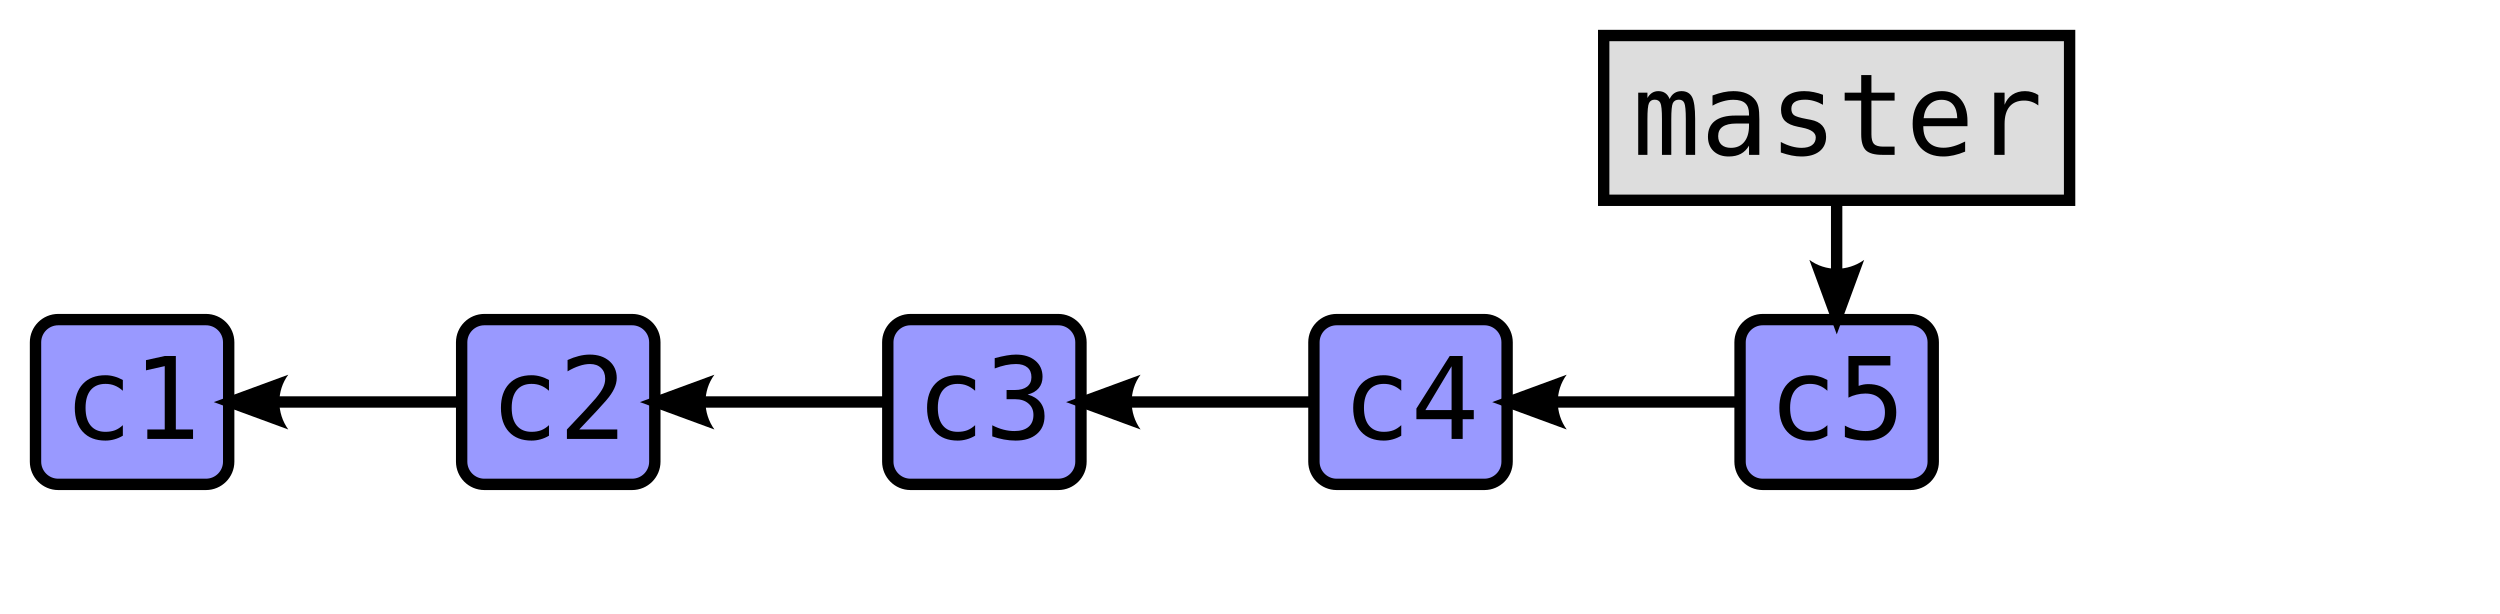
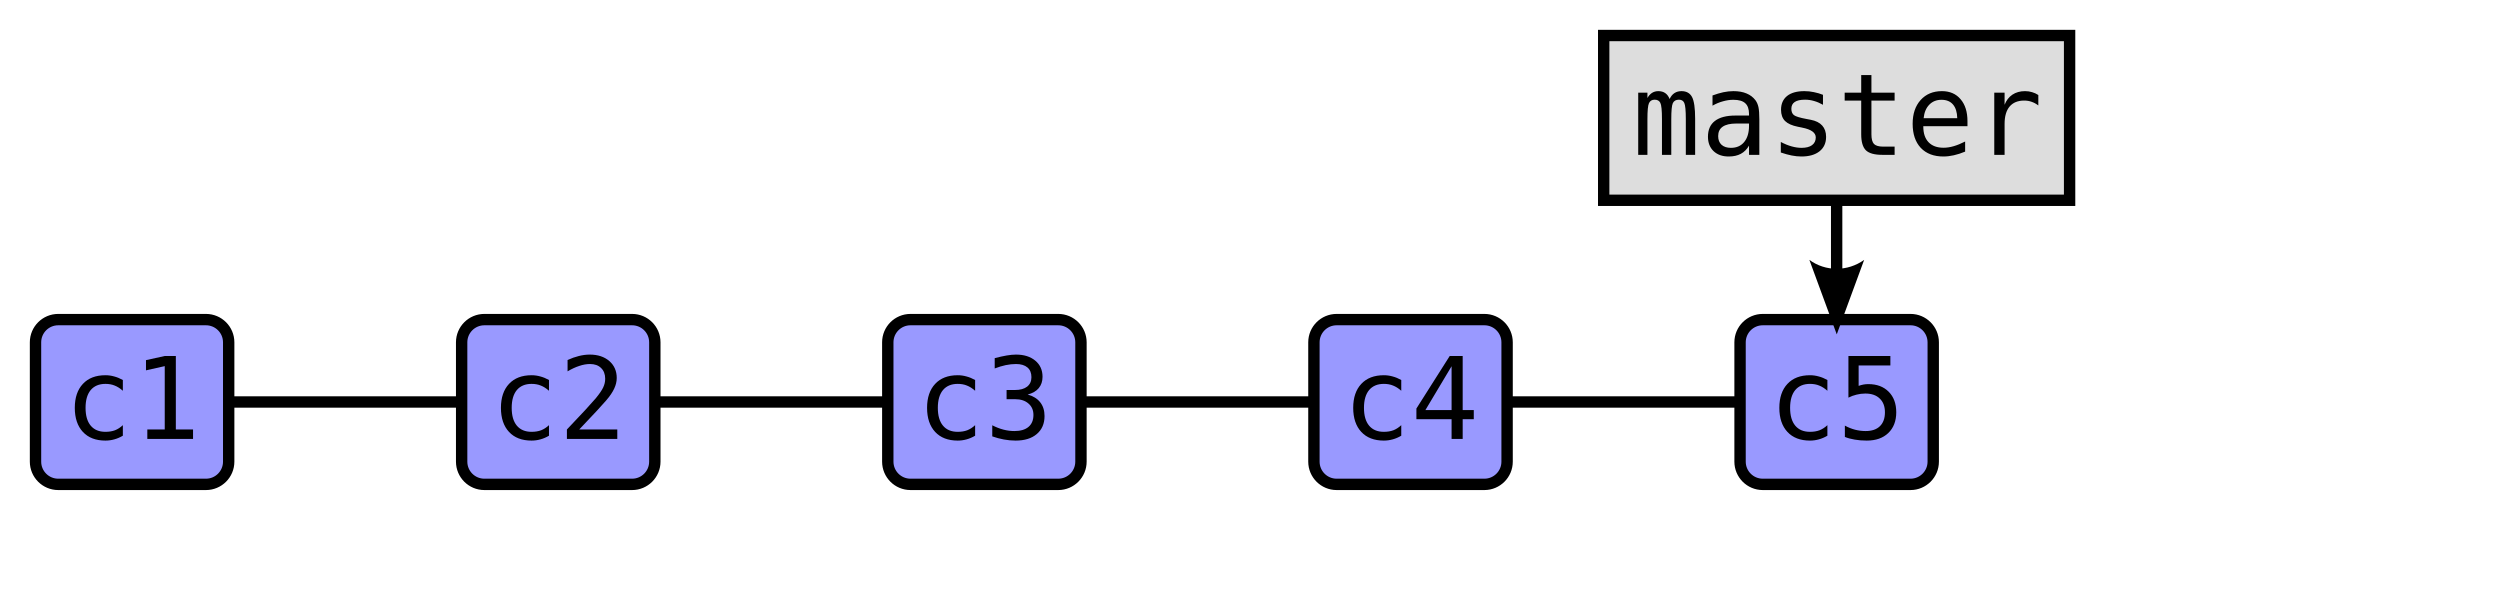
<svg xmlns="http://www.w3.org/2000/svg" width="352" height="86.4" id="svg2" version="1.1">
  <defs id="defs4">
    <marker orient="auto" refY="0.0" refX="0.0" id="Arrow2Mend" style="overflow:visible;">
      <path id="path3786" style="fill-rule:evenodd;stroke-width:0.625;stroke-linejoin:round;" d="M 8.719,4.034 L -2.207,0.016 L 8.719,-4.002 C 6.973,-1.63 6.983,1.616 8.719,4.034 z " transform="scale(0.6) rotate(180) translate(0,0)" />
    </marker>
  </defs>
  <g id="layer1">
    <rect style="fill:#9999ff;stroke:#000000;stroke-width:1.6;stroke-miterlimit:4;stroke-dasharray:none" id="rect2989" width="27.2" height="23.2" x="5" y="45" ry="3.2" />
    <text xml:space="preserve" style="font-size:16px;font-style:normal;font-weight:normal;line-height:125%;letter-spacing:0px;word-spacing:0px;fill:#000000;fill-opacity:1;stroke:none;font-family:DejaVu Sans Mono" x="9" y="61.8" id="text2985">
      <tspan id="tspan2987" x="9" y="61.8">c1</tspan>
    </text>
  </g>
  <g id="layer1">
    <rect style="fill:#9999ff;stroke:#000000;stroke-width:1.6;stroke-miterlimit:4;stroke-dasharray:none" id="rect2989" width="27.2" height="23.2" x="65" y="45" ry="3.2" />
    <text xml:space="preserve" style="font-size:16px;font-style:normal;font-weight:normal;line-height:125%;letter-spacing:0px;word-spacing:0px;fill:#000000;fill-opacity:1;stroke:none;font-family:DejaVu Sans Mono" x="69" y="61.8" id="text2985">
      <tspan id="tspan2987" x="69" y="61.8">c2</tspan>
    </text>
  </g>
-   <g id="layer1">
-     <path style="fill:none;stroke:#000000;stroke-width:1.6;stroke-linecap:butt;stroke-linejoin:miter;stroke-opacity:1;marker-end:url(#Arrow2Mend);stroke-miterlimit:4;stroke-dasharray:none" d="M 64.98,56.6 32.22,56.6" id="path2985" />
-   </g>
+   <line x1="64.98" y1="56.6" x2="32.22" y2="56.6" style="stroke:#000000; stroke-width:1.6; stroke-opacity:1.0" />
  <g id="layer1">
    <rect style="fill:#9999ff;stroke:#000000;stroke-width:1.6;stroke-miterlimit:4;stroke-dasharray:none" id="rect2989" width="27.2" height="23.2" x="125" y="45" ry="3.2" />
    <text xml:space="preserve" style="font-size:16px;font-style:normal;font-weight:normal;line-height:125%;letter-spacing:0px;word-spacing:0px;fill:#000000;fill-opacity:1;stroke:none;font-family:DejaVu Sans Mono" x="129" y="61.8" id="text2985">
      <tspan id="tspan2987" x="129" y="61.8">c3</tspan>
    </text>
  </g>
-   <g id="layer1">
-     <path style="fill:none;stroke:#000000;stroke-width:1.6;stroke-linecap:butt;stroke-linejoin:miter;stroke-opacity:1;marker-end:url(#Arrow2Mend);stroke-miterlimit:4;stroke-dasharray:none" d="M 124.98,56.6 92.22,56.6" id="path2985" />
-   </g>
+   <line x1="124.98" y1="56.6" x2="92.22" y2="56.6" style="stroke:#000000; stroke-width:1.6; stroke-opacity:1.0" />
  <g id="layer1">
    <rect style="fill:#9999ff;stroke:#000000;stroke-width:1.6;stroke-miterlimit:4;stroke-dasharray:none" id="rect2989" width="27.2" height="23.2" x="185" y="45" ry="3.2" />
    <text xml:space="preserve" style="font-size:16px;font-style:normal;font-weight:normal;line-height:125%;letter-spacing:0px;word-spacing:0px;fill:#000000;fill-opacity:1;stroke:none;font-family:DejaVu Sans Mono" x="189" y="61.8" id="text2985">
      <tspan id="tspan2987" x="189" y="61.8">c4</tspan>
    </text>
  </g>
-   <g id="layer1">
-     <path style="fill:none;stroke:#000000;stroke-width:1.6;stroke-linecap:butt;stroke-linejoin:miter;stroke-opacity:1;marker-end:url(#Arrow2Mend);stroke-miterlimit:4;stroke-dasharray:none" d="M 184.98,56.6 152.22,56.6" id="path2985" />
-   </g>
+   <line x1="184.98" y1="56.6" x2="152.22" y2="56.6" style="stroke:#000000; stroke-width:1.6; stroke-opacity:1.0" />
  <g id="layer1">
    <rect style="fill:#9999ff;stroke:#000000;stroke-width:1.6;stroke-miterlimit:4;stroke-dasharray:none" id="rect2989" width="27.2" height="23.2" x="245" y="45" ry="3.2" />
    <text xml:space="preserve" style="font-size:16px;font-style:normal;font-weight:normal;line-height:125%;letter-spacing:0px;word-spacing:0px;fill:#000000;fill-opacity:1;stroke:none;font-family:DejaVu Sans Mono" x="249" y="61.8" id="text2985">
      <tspan id="tspan2987" x="249" y="61.8">c5</tspan>
    </text>
  </g>
-   <g id="layer1">
-     <path style="fill:none;stroke:#000000;stroke-width:1.6;stroke-linecap:butt;stroke-linejoin:miter;stroke-opacity:1;marker-end:url(#Arrow2Mend);stroke-miterlimit:4;stroke-dasharray:none" d="M 244.98,56.6 212.22,56.6" id="path2985" />
-   </g>
+   <line x1="244.98" y1="56.6" x2="212.22" y2="56.6" style="stroke:#000000; stroke-width:1.6; stroke-opacity:1.0" />
  <g id="layer1">
    <rect style="fill:#dddddd;stroke:#000000;stroke-width:1.6;stroke-miterlimit:4;stroke-dasharray:none" id="rect2989" width="65.6" height="23.2" x="225.8" y="5" ry="0" />
    <text xml:space="preserve" style="font-size:16px;font-style:normal;font-weight:normal;line-height:125%;letter-spacing:0px;word-spacing:0px;fill:#000000;fill-opacity:1;stroke:none;font-family:DejaVu Sans Mono" x="229.8" y="21.8" id="text2985">
      <tspan id="tspan2987" x="229.8" y="21.8">master</tspan>
    </text>
  </g>
  <g id="layer1">
    <path style="fill:none;stroke:#000000;stroke-width:1.6;stroke-linecap:butt;stroke-linejoin:miter;stroke-opacity:1;marker-end:url(#Arrow2Mend);stroke-miterlimit:4;stroke-dasharray:none" d="M 258.6,28.24 258.6,44.96" id="path2985" />
  </g>
</svg>
